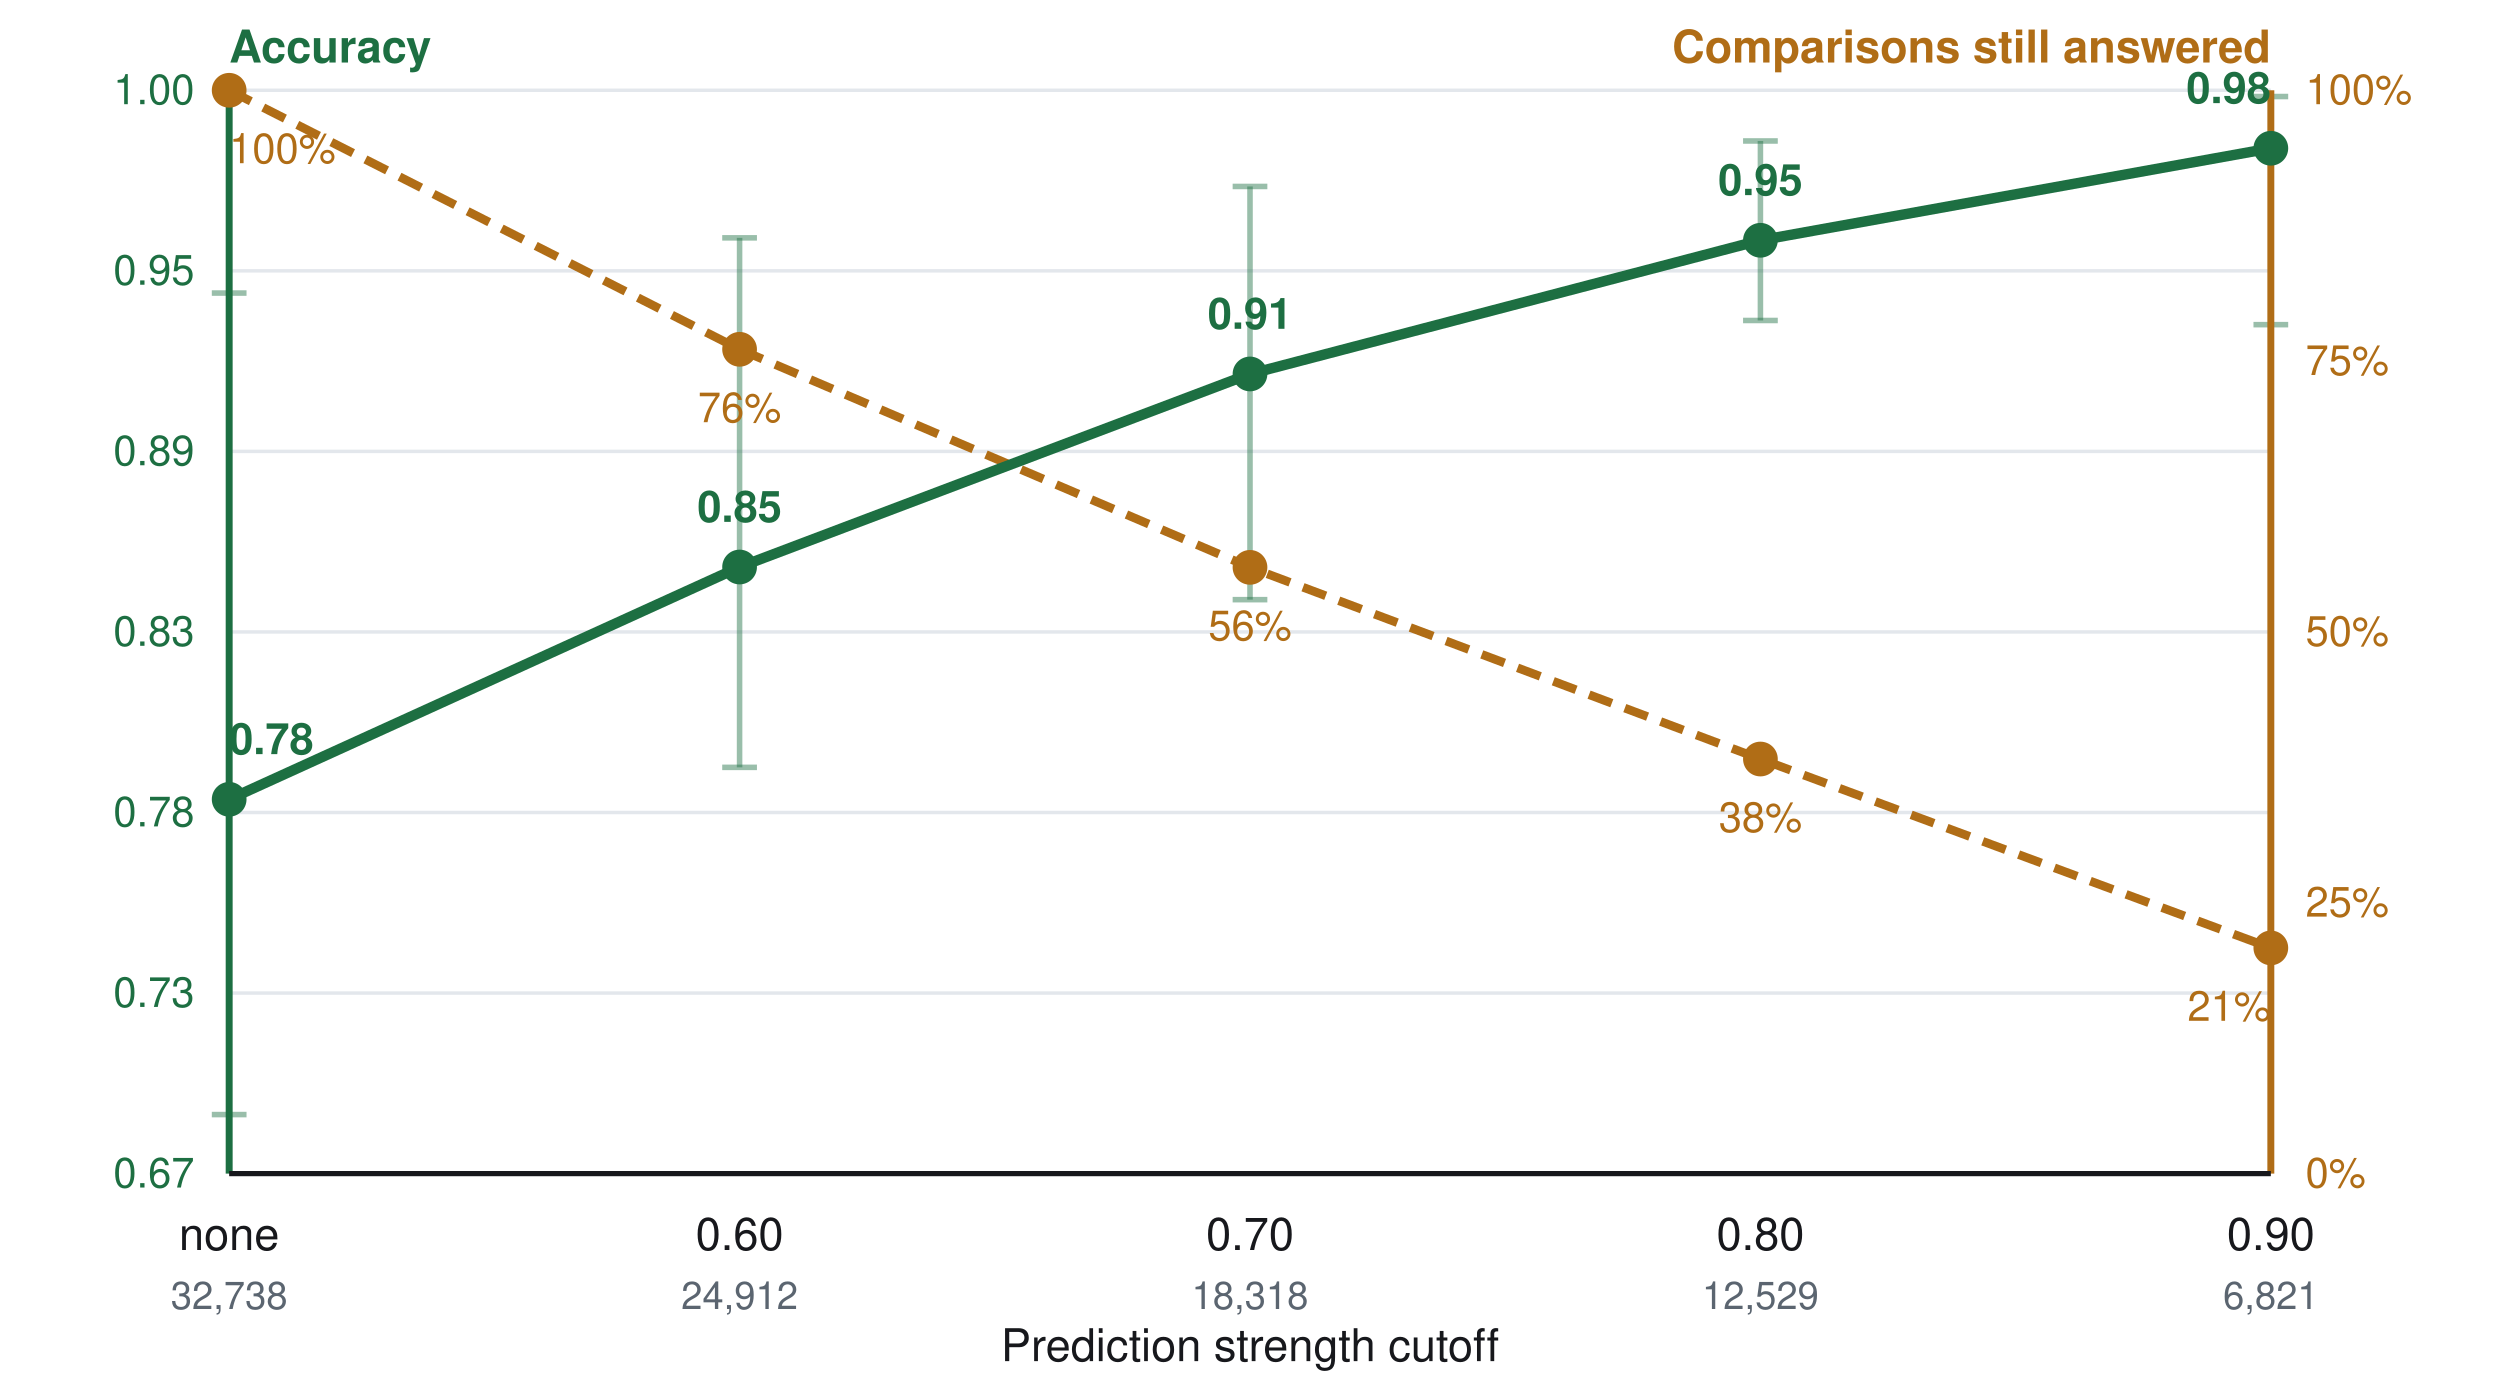
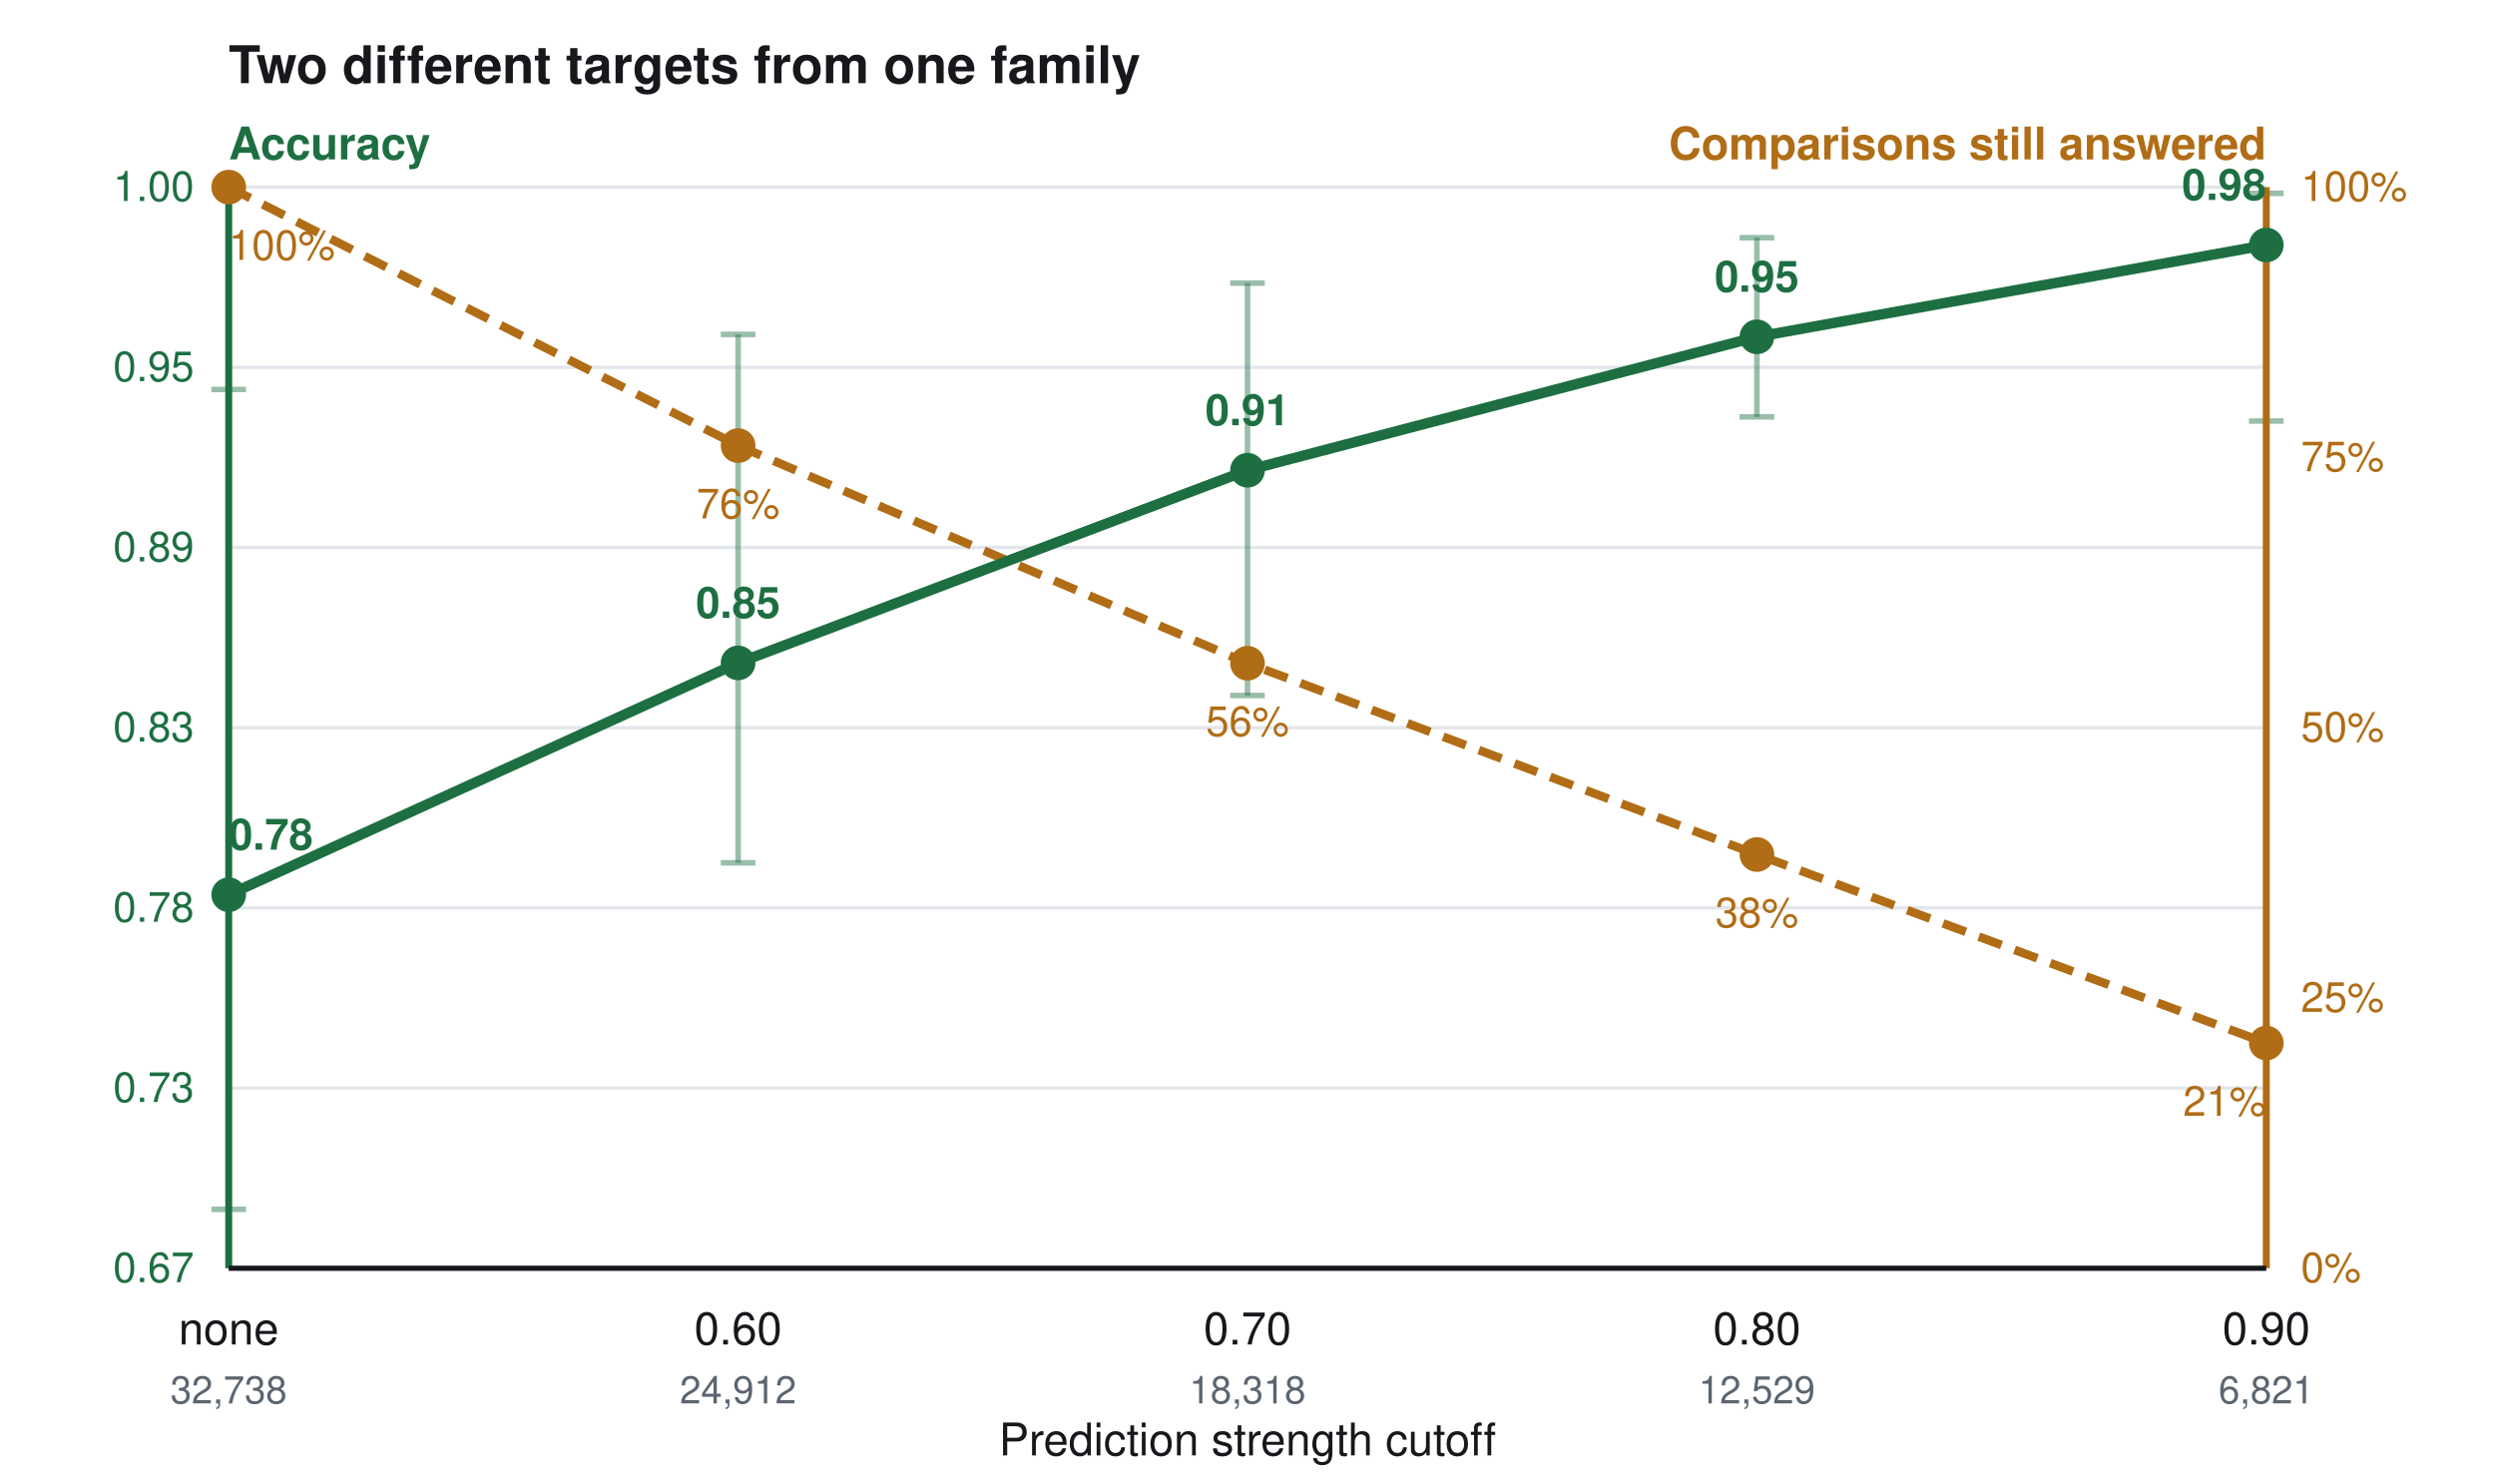
- <svg xmlns="http://www.w3.org/2000/svg" viewBox="0 0 720 400" width="100%" role="img" font-family="-apple-system,BlinkMacSystemFont,Segoe UI,Helvetica,Arial,sans-serif" aria-label="Accuracy rises from 0.78 to 0.98 as the prediction      strength cutoff rises, while the share of comparisons still answered falls from      100 percent to 21 percent. Vertical bars give the range across families at each cutoff, from 0.69 to 0.94 with no gate.">
-   <line x1="66" y1="338.0" x2="654" y2="338.0" stroke="#e3e7ec" stroke-width="1" />
-   <line x1="66" y1="286.0" x2="654" y2="286.0" stroke="#e3e7ec" stroke-width="1" />
-   <line x1="66" y1="234.0" x2="654" y2="234.0" stroke="#e3e7ec" stroke-width="1" />
-   <line x1="66" y1="182.0" x2="654" y2="182.0" stroke="#e3e7ec" stroke-width="1" />
-   <line x1="66" y1="130.0" x2="654" y2="130.0" stroke="#e3e7ec" stroke-width="1" />
-   <line x1="66" y1="78.0" x2="654" y2="78.0" stroke="#e3e7ec" stroke-width="1" />
-   <line x1="66" y1="26.0" x2="654" y2="26.0" stroke="#e3e7ec" stroke-width="1" />
-   <line x1="66.0" y1="321.0" x2="66.0" y2="84.4" stroke="#1d6f42" stroke-width="1.6" opacity="0.45" />
-   <line x1="61.0" y1="321.0" x2="71.0" y2="321.0" stroke="#1d6f42" stroke-width="1.6" opacity="0.45" />
-   <line x1="61.0" y1="84.4" x2="71.0" y2="84.4" stroke="#1d6f42" stroke-width="1.6" opacity="0.45" />
-   <line x1="213.0" y1="221.0" x2="213.0" y2="68.5" stroke="#1d6f42" stroke-width="1.6" opacity="0.45" />
-   <line x1="208.0" y1="221.0" x2="218.0" y2="221.0" stroke="#1d6f42" stroke-width="1.6" opacity="0.45" />
-   <line x1="208.0" y1="68.5" x2="218.0" y2="68.5" stroke="#1d6f42" stroke-width="1.6" opacity="0.45" />
-   <line x1="360.0" y1="172.7" x2="360.0" y2="53.7" stroke="#1d6f42" stroke-width="1.6" opacity="0.45" />
-   <line x1="355.0" y1="172.7" x2="365.0" y2="172.7" stroke="#1d6f42" stroke-width="1.6" opacity="0.45" />
-   <line x1="355.0" y1="53.7" x2="365.0" y2="53.7" stroke="#1d6f42" stroke-width="1.6" opacity="0.45" />
-   <line x1="507.0" y1="92.3" x2="507.0" y2="40.6" stroke="#1d6f42" stroke-width="1.6" opacity="0.45" />
-   <line x1="502.0" y1="92.3" x2="512.0" y2="92.3" stroke="#1d6f42" stroke-width="1.6" opacity="0.45" />
-   <line x1="502.0" y1="40.6" x2="512.0" y2="40.6" stroke="#1d6f42" stroke-width="1.6" opacity="0.45" />
-   <line x1="654.0" y1="93.5" x2="654.0" y2="27.8" stroke="#1d6f42" stroke-width="1.6" opacity="0.45" />
-   <line x1="649.0" y1="93.5" x2="659.0" y2="93.5" stroke="#1d6f42" stroke-width="1.6" opacity="0.45" />
-   <line x1="649.0" y1="27.8" x2="659.0" y2="27.8" stroke="#1d6f42" stroke-width="1.6" opacity="0.45" />
-   <line x1="66" y1="26" x2="66" y2="338" stroke="#1d6f42" stroke-width="2" />
-   <line x1="654" y1="26" x2="654" y2="338" stroke="#b06d16" stroke-width="2" />
-   <line x1="66" y1="338" x2="654" y2="338" stroke="#17181c" stroke-width="1.5" />
-   <text x="56" y="342.0" text-anchor="end" font-size="12" fill="#1d6f42">0.67</text>
-   <text x="56" y="290.0" text-anchor="end" font-size="12" fill="#1d6f42">0.73</text>
-   <text x="56" y="238.0" text-anchor="end" font-size="12" fill="#1d6f42">0.78</text>
-   <text x="56" y="186.0" text-anchor="end" font-size="12" fill="#1d6f42">0.83</text>
-   <text x="56" y="134.0" text-anchor="end" font-size="12" fill="#1d6f42">0.89</text>
-   <text x="56" y="82.0" text-anchor="end" font-size="12" fill="#1d6f42">0.95</text>
-   <text x="56" y="30.0" text-anchor="end" font-size="12" fill="#1d6f42">1.00</text>
-   <text x="664" y="342.0" font-size="12" fill="#b06d16">0%</text>
-   <text x="664" y="264.0" font-size="12" fill="#b06d16">25%</text>
-   <text x="664" y="186.0" font-size="12" fill="#b06d16">50%</text>
-   <text x="664" y="108.0" font-size="12" fill="#b06d16">75%</text>
-   <text x="664" y="30.0" font-size="12" fill="#b06d16">100%</text>
-   <polyline points="66.0,26.0 213.0,100.6 360.0,163.4 507.0,218.6 654.0,273.0" fill="none" stroke="#b06d16" stroke-width="2.5" stroke-dasharray="7 4" />
-   <polyline points="66.0,230.2 213.0,163.3 360.0,107.7 507.0,69.2 654.0,42.7" fill="none" stroke="#1d6f42" stroke-width="3" />
-   <circle cx="66.0" cy="230.2" r="5" fill="#1d6f42" />
-   <circle cx="66.0" cy="26.0" r="5" fill="#b06d16" />
-   <text x="66.0" y="217.2" text-anchor="start" font-size="12.5" font-weight="700" fill="#1d6f42">0.78</text>
-   <text x="66.0" y="47.0" text-anchor="start" font-size="12" fill="#b06d16">100%</text>
-   <text x="66.0" y="360.0" text-anchor="middle" font-size="13" fill="#17181c">none</text>
-   <text x="66.0" y="377.0" text-anchor="middle" font-size="11" fill="#5b6570">32,738</text>
-   <circle cx="213.0" cy="163.3" r="5" fill="#1d6f42" />
-   <circle cx="213.0" cy="100.6" r="5" fill="#b06d16" />
-   <text x="213.0" y="150.3" text-anchor="middle" font-size="12.5" font-weight="700" fill="#1d6f42">0.85</text>
-   <text x="213.0" y="121.6" text-anchor="middle" font-size="12" fill="#b06d16">76%</text>
-   <text x="213.0" y="360.0" text-anchor="middle" font-size="13" fill="#17181c">0.60</text>
-   <text x="213.0" y="377.0" text-anchor="middle" font-size="11" fill="#5b6570">24,912</text>
-   <circle cx="360.0" cy="107.7" r="5" fill="#1d6f42" />
-   <circle cx="360.0" cy="163.4" r="5" fill="#b06d16" />
-   <text x="360.0" y="94.7" text-anchor="middle" font-size="12.5" font-weight="700" fill="#1d6f42">0.91</text>
-   <text x="360.0" y="184.4" text-anchor="middle" font-size="12" fill="#b06d16">56%</text>
-   <text x="360.0" y="360.0" text-anchor="middle" font-size="13" fill="#17181c">0.70</text>
-   <text x="360.0" y="377.0" text-anchor="middle" font-size="11" fill="#5b6570">18,318</text>
-   <circle cx="507.0" cy="69.2" r="5" fill="#1d6f42" />
-   <circle cx="507.0" cy="218.6" r="5" fill="#b06d16" />
-   <text x="507.0" y="56.2" text-anchor="middle" font-size="12.5" font-weight="700" fill="#1d6f42">0.95</text>
-   <text x="507.0" y="239.6" text-anchor="middle" font-size="12" fill="#b06d16">38%</text>
-   <text x="507.0" y="360.0" text-anchor="middle" font-size="13" fill="#17181c">0.80</text>
-   <text x="507.0" y="377.0" text-anchor="middle" font-size="11" fill="#5b6570">12,529</text>
-   <circle cx="654.0" cy="42.7" r="5" fill="#1d6f42" />
-   <circle cx="654.0" cy="273.0" r="5" fill="#b06d16" />
-   <text x="654.0" y="29.7" text-anchor="end" font-size="12.5" font-weight="700" fill="#1d6f42">0.98</text>
-   <text x="654.0" y="294.0" text-anchor="end" font-size="12" fill="#b06d16">21%</text>
-   <text x="654.0" y="360.0" text-anchor="middle" font-size="13" fill="#17181c">0.90</text>
-   <text x="654.0" y="377.0" text-anchor="middle" font-size="11" fill="#5b6570">6,821</text>
-   <text x="66" y="18" font-size="13" font-weight="700" fill="#1d6f42">Accuracy</text>
-   <text x="654" y="18" text-anchor="end" font-size="13" font-weight="700" fill="#b06d16">Comparisons still answered</text>
-   <text x="360.0" y="392" text-anchor="middle" font-size="13" fill="#17181c">
+ <svg xmlns="http://www.w3.org/2000/svg" viewBox="0 0 720 428" width="100%" role="img" font-family="-apple-system,BlinkMacSystemFont,Segoe UI,Helvetica,Arial,sans-serif" aria-label="Accuracy rises from 0.78 to 0.98 as the prediction      strength cutoff rises, while the share of comparisons still answered falls from      100 percent to 21 percent. Vertical bars give the range across families at each cutoff, from 0.69 to 0.94 with no gate.">
+   <line x1="66" y1="366.0" x2="654" y2="366.0" stroke="#e3e7ec" stroke-width="1" />
+   <line x1="66" y1="314.0" x2="654" y2="314.0" stroke="#e3e7ec" stroke-width="1" />
+   <line x1="66" y1="262.0" x2="654" y2="262.0" stroke="#e3e7ec" stroke-width="1" />
+   <line x1="66" y1="210.0" x2="654" y2="210.0" stroke="#e3e7ec" stroke-width="1" />
+   <line x1="66" y1="158.0" x2="654" y2="158.0" stroke="#e3e7ec" stroke-width="1" />
+   <line x1="66" y1="106.0" x2="654" y2="106.0" stroke="#e3e7ec" stroke-width="1" />
+   <line x1="66" y1="54.0" x2="654" y2="54.0" stroke="#e3e7ec" stroke-width="1" />
+   <line x1="66.0" y1="349.0" x2="66.0" y2="112.4" stroke="#1d6f42" stroke-width="1.6" opacity="0.45" />
+   <line x1="61.0" y1="349.0" x2="71.0" y2="349.0" stroke="#1d6f42" stroke-width="1.6" opacity="0.45" />
+   <line x1="61.0" y1="112.4" x2="71.0" y2="112.4" stroke="#1d6f42" stroke-width="1.6" opacity="0.45" />
+   <line x1="213.0" y1="249.0" x2="213.0" y2="96.5" stroke="#1d6f42" stroke-width="1.6" opacity="0.45" />
+   <line x1="208.0" y1="249.0" x2="218.0" y2="249.0" stroke="#1d6f42" stroke-width="1.6" opacity="0.45" />
+   <line x1="208.0" y1="96.5" x2="218.0" y2="96.5" stroke="#1d6f42" stroke-width="1.6" opacity="0.45" />
+   <line x1="360.0" y1="200.7" x2="360.0" y2="81.7" stroke="#1d6f42" stroke-width="1.6" opacity="0.45" />
+   <line x1="355.0" y1="200.7" x2="365.0" y2="200.7" stroke="#1d6f42" stroke-width="1.6" opacity="0.45" />
+   <line x1="355.0" y1="81.7" x2="365.0" y2="81.7" stroke="#1d6f42" stroke-width="1.6" opacity="0.45" />
+   <line x1="507.0" y1="120.3" x2="507.0" y2="68.6" stroke="#1d6f42" stroke-width="1.6" opacity="0.45" />
+   <line x1="502.0" y1="120.3" x2="512.0" y2="120.3" stroke="#1d6f42" stroke-width="1.6" opacity="0.45" />
+   <line x1="502.0" y1="68.6" x2="512.0" y2="68.6" stroke="#1d6f42" stroke-width="1.6" opacity="0.45" />
+   <line x1="654.0" y1="121.5" x2="654.0" y2="55.8" stroke="#1d6f42" stroke-width="1.6" opacity="0.45" />
+   <line x1="649.0" y1="121.5" x2="659.0" y2="121.5" stroke="#1d6f42" stroke-width="1.6" opacity="0.45" />
+   <line x1="649.0" y1="55.8" x2="659.0" y2="55.8" stroke="#1d6f42" stroke-width="1.6" opacity="0.45" />
+   <line x1="66" y1="54" x2="66" y2="366" stroke="#1d6f42" stroke-width="2" />
+   <line x1="654" y1="54" x2="654" y2="366" stroke="#b06d16" stroke-width="2" />
+   <line x1="66" y1="366" x2="654" y2="366" stroke="#17181c" stroke-width="1.5" />
+   <text x="56" y="370.0" text-anchor="end" font-size="12" fill="#1d6f42">0.67</text>
+   <text x="56" y="318.0" text-anchor="end" font-size="12" fill="#1d6f42">0.73</text>
+   <text x="56" y="266.0" text-anchor="end" font-size="12" fill="#1d6f42">0.78</text>
+   <text x="56" y="214.0" text-anchor="end" font-size="12" fill="#1d6f42">0.83</text>
+   <text x="56" y="162.0" text-anchor="end" font-size="12" fill="#1d6f42">0.89</text>
+   <text x="56" y="110.0" text-anchor="end" font-size="12" fill="#1d6f42">0.95</text>
+   <text x="56" y="58.0" text-anchor="end" font-size="12" fill="#1d6f42">1.00</text>
+   <text x="664" y="370.0" font-size="12" fill="#b06d16">0%</text>
+   <text x="664" y="292.0" font-size="12" fill="#b06d16">25%</text>
+   <text x="664" y="214.0" font-size="12" fill="#b06d16">50%</text>
+   <text x="664" y="136.0" font-size="12" fill="#b06d16">75%</text>
+   <text x="664" y="58.0" font-size="12" fill="#b06d16">100%</text>
+   <polyline points="66.0,54.0 213.0,128.6 360.0,191.4 507.0,246.6 654.0,301.0" fill="none" stroke="#b06d16" stroke-width="2.5" stroke-dasharray="7 4" />
+   <polyline points="66.0,258.2 213.0,191.3 360.0,135.7 507.0,97.2 654.0,70.7" fill="none" stroke="#1d6f42" stroke-width="3" />
+   <circle cx="66.0" cy="258.2" r="5" fill="#1d6f42" />
+   <circle cx="66.0" cy="54.0" r="5" fill="#b06d16" />
+   <text x="66.0" y="245.2" text-anchor="start" font-size="12.5" font-weight="700" fill="#1d6f42">0.78</text>
+   <text x="66.0" y="75.0" text-anchor="start" font-size="12" fill="#b06d16">100%</text>
+   <text x="66.0" y="388.0" text-anchor="middle" font-size="13" fill="#17181c">none</text>
+   <text x="66.0" y="405.0" text-anchor="middle" font-size="11" fill="#5b6570">32,738</text>
+   <circle cx="213.0" cy="191.3" r="5" fill="#1d6f42" />
+   <circle cx="213.0" cy="128.6" r="5" fill="#b06d16" />
+   <text x="213.0" y="178.3" text-anchor="middle" font-size="12.5" font-weight="700" fill="#1d6f42">0.85</text>
+   <text x="213.0" y="149.6" text-anchor="middle" font-size="12" fill="#b06d16">76%</text>
+   <text x="213.0" y="388.0" text-anchor="middle" font-size="13" fill="#17181c">0.60</text>
+   <text x="213.0" y="405.0" text-anchor="middle" font-size="11" fill="#5b6570">24,912</text>
+   <circle cx="360.0" cy="135.7" r="5" fill="#1d6f42" />
+   <circle cx="360.0" cy="191.4" r="5" fill="#b06d16" />
+   <text x="360.0" y="122.7" text-anchor="middle" font-size="12.5" font-weight="700" fill="#1d6f42">0.91</text>
+   <text x="360.0" y="212.4" text-anchor="middle" font-size="12" fill="#b06d16">56%</text>
+   <text x="360.0" y="388.0" text-anchor="middle" font-size="13" fill="#17181c">0.70</text>
+   <text x="360.0" y="405.0" text-anchor="middle" font-size="11" fill="#5b6570">18,318</text>
+   <circle cx="507.0" cy="97.2" r="5" fill="#1d6f42" />
+   <circle cx="507.0" cy="246.6" r="5" fill="#b06d16" />
+   <text x="507.0" y="84.2" text-anchor="middle" font-size="12.5" font-weight="700" fill="#1d6f42">0.95</text>
+   <text x="507.0" y="267.6" text-anchor="middle" font-size="12" fill="#b06d16">38%</text>
+   <text x="507.0" y="388.0" text-anchor="middle" font-size="13" fill="#17181c">0.80</text>
+   <text x="507.0" y="405.0" text-anchor="middle" font-size="11" fill="#5b6570">12,529</text>
+   <circle cx="654.0" cy="70.7" r="5" fill="#1d6f42" />
+   <circle cx="654.0" cy="301.0" r="5" fill="#b06d16" />
+   <text x="654.0" y="57.7" text-anchor="end" font-size="12.5" font-weight="700" fill="#1d6f42">0.98</text>
+   <text x="654.0" y="322.0" text-anchor="end" font-size="12" fill="#b06d16">21%</text>
+   <text x="654.0" y="388.0" text-anchor="middle" font-size="13" fill="#17181c">0.90</text>
+   <text x="654.0" y="405.0" text-anchor="middle" font-size="11" fill="#5b6570">6,821</text>
+   <text x="66" y="24" font-size="15" font-weight="700" fill="#17181c">Two different targets from one family</text>
+   <text x="66" y="46" font-size="13" font-weight="700" fill="#1d6f42">Accuracy</text>
+   <text x="654" y="46" text-anchor="end" font-size="13" font-weight="700" fill="#b06d16">Comparisons still answered</text>
+   <text x="360.0" y="420" text-anchor="middle" font-size="13" fill="#17181c">
    Prediction strength cutoff</text>
</svg>
